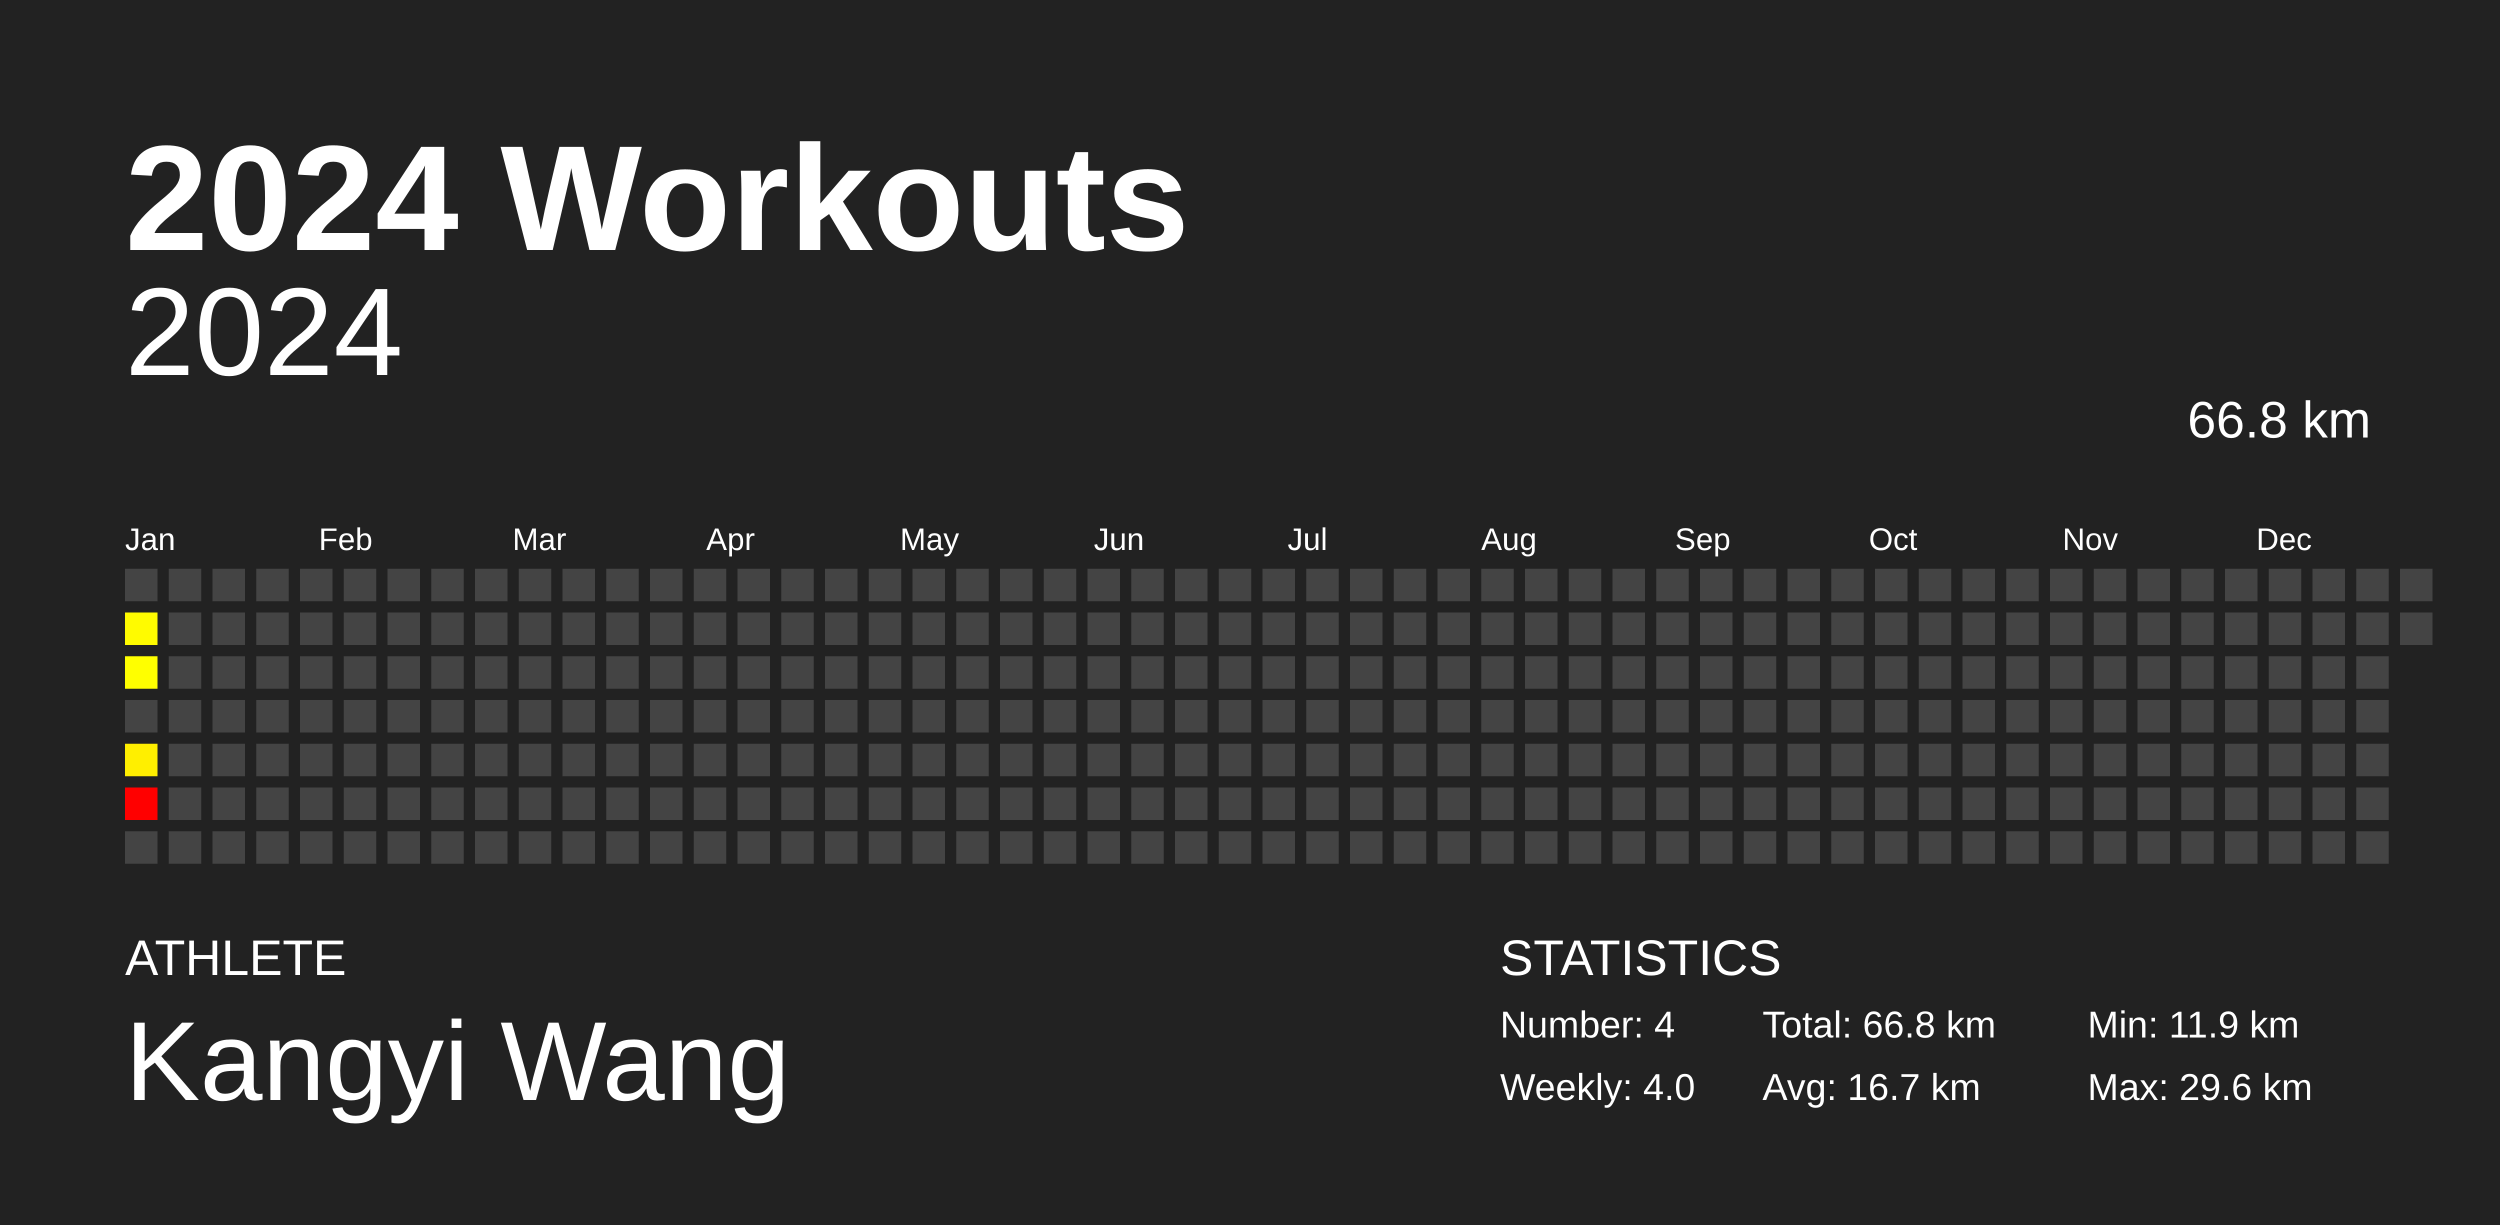
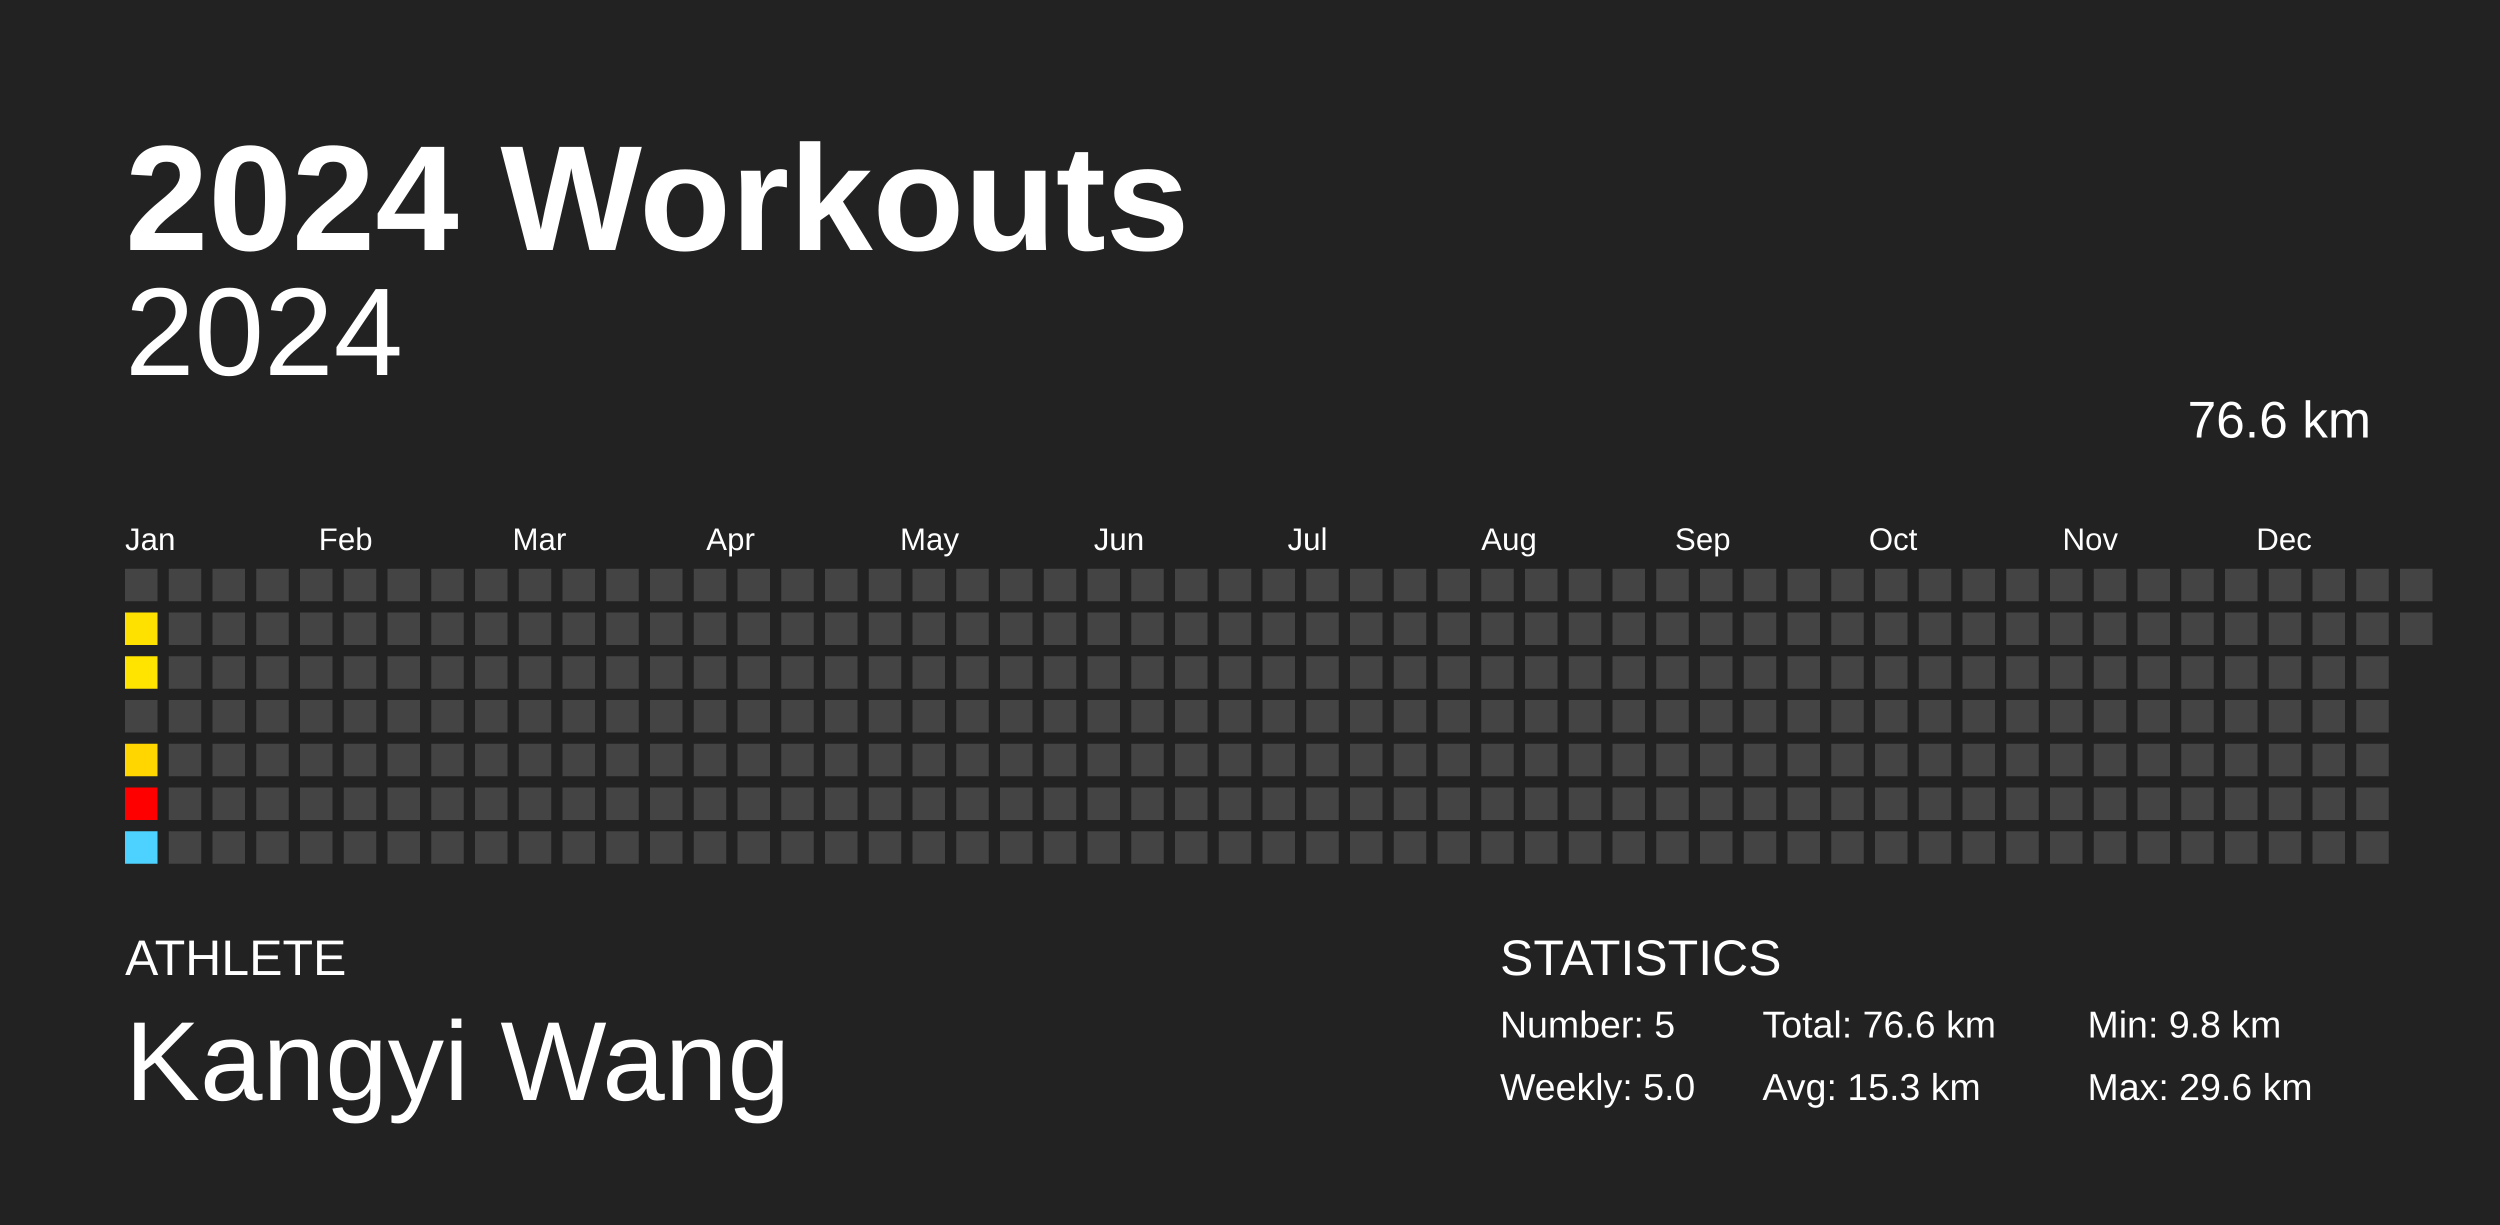
<svg xmlns="http://www.w3.org/2000/svg" baseProfile="full" height="98mm" version="1.1" viewBox="0,0,200,98" width="200mm">
  <defs />
  <rect fill="#222222" height="98" width="200" x="0" y="0" />
  <text fill="#FFFFFF" style="font-size:12px; font-family:Arial; font-weight:bold;" x="10" y="20">2024 Workouts</text>
  <text fill="#FFFFFF" style="font-size:4px; font-family:Arial" x="10" y="78">ATHLETE</text>
  <text fill="#FFFFFF" style="font-size:9px; font-family:Arial" x="10" y="88">Kangyi Wang</text>
  <text fill="#FFFFFF" style="font-size:4px; font-family:Arial" x="120" y="78">STATISTICS</text>
-   <text fill="#FFFFFF" style="font-size:3px; font-family:Arial" x="120" y="83">Number: 4</text>
-   <text fill="#FFFFFF" style="font-size:3px; font-family:Arial" x="120" y="88">Weekly: 4.0</text>
-   <text fill="#FFFFFF" style="font-size:3px; font-family:Arial" x="141" y="83">Total: 66.8 km</text>
-   <text fill="#FFFFFF" style="font-size:3px; font-family:Arial" x="141" y="88">Avg: 16.7 km</text>
-   <text fill="#FFFFFF" style="font-size:3px; font-family:Arial" x="167" y="83">Min: 11.9 km</text>
+   <text fill="#FFFFFF" style="font-size:3px; font-family:Arial" x="120" y="83">Number: 5</text>
+   <text fill="#FFFFFF" style="font-size:3px; font-family:Arial" x="120" y="88">Weekly: 5.0</text>
+   <text fill="#FFFFFF" style="font-size:3px; font-family:Arial" x="141" y="83">Total: 76.6 km</text>
+   <text fill="#FFFFFF" style="font-size:3px; font-family:Arial" x="141" y="88">Avg: 15.3 km</text>
+   <text fill="#FFFFFF" style="font-size:3px; font-family:Arial" x="167" y="83">Min: 9.8 km</text>
  <text fill="#FFFFFF" style="font-size:3px; font-family:Arial" x="167" y="88">Max: 29.6 km</text>
  <text alignment-baseline="hanging" fill="#FFFFFF" style="font-size:10.0px; font-family:Arial;" x="10" y="30">2024</text>
-   <text alignment-baseline="hanging" fill="#FFFFFF" style="font-size:4.125px; font-family:Arial;" x="175" y="35">66.8 km</text>
+   <text alignment-baseline="hanging" fill="#FFFFFF" style="font-size:4.125px; font-family:Arial;" x="175" y="35">76.6 km</text>
  <text fill="#FFFFFF" style="font-size:2.5px; font-family:Arial" x="10.0" y="44">Jan</text>
  <text fill="#FFFFFF" style="font-size:2.5px; font-family:Arial" x="25.5" y="44">Feb</text>
  <text fill="#FFFFFF" style="font-size:2.5px; font-family:Arial" x="41.0" y="44">Mar</text>
  <text fill="#FFFFFF" style="font-size:2.5px; font-family:Arial" x="56.5" y="44">Apr</text>
  <text fill="#FFFFFF" style="font-size:2.5px; font-family:Arial" x="72.0" y="44">May</text>
  <text fill="#FFFFFF" style="font-size:2.5px; font-family:Arial" x="87.5" y="44">Jun</text>
  <text fill="#FFFFFF" style="font-size:2.5px; font-family:Arial" x="103.0" y="44">Jul</text>
  <text fill="#FFFFFF" style="font-size:2.5px; font-family:Arial" x="118.5" y="44">Aug</text>
  <text fill="#FFFFFF" style="font-size:2.5px; font-family:Arial" x="134.0" y="44">Sep</text>
  <text fill="#FFFFFF" style="font-size:2.5px; font-family:Arial" x="149.5" y="44">Oct</text>
  <text fill="#FFFFFF" style="font-size:2.5px; font-family:Arial" x="165.0" y="44">Nov</text>
  <text fill="#FFFFFF" style="font-size:2.5px; font-family:Arial" x="180.5" y="44">Dec</text>
  <rect fill="#444444" height="2.6" width="2.6" x="10.0" y="45.5" />
-   <rect fill="#fffb00" height="2.6" width="2.6" x="10.0" y="49.0" />
-   <rect fill="#ffff00" height="2.6" width="2.6" x="10.0" y="52.5" />
+   <rect fill="#ffe100" height="2.6" width="2.6" x="10.0" y="49.0" />
+   <rect fill="#ffe400" height="2.6" width="2.6" x="10.0" y="52.5" />
  <rect fill="#444444" height="2.6" width="2.6" x="10.0" y="56.0" />
-   <rect fill="#ffef00" height="2.6" width="2.6" x="10.0" y="59.5" />
+   <rect fill="#ffd600" height="2.6" width="2.6" x="10.0" y="59.5" />
  <rect fill="red" height="2.6" width="2.6" x="10.0" y="63.0" />
-   <rect fill="#444444" height="2.6" width="2.6" x="10.0" y="66.5" />
+   <rect fill="#4dd2ff" height="2.6" width="2.6" x="10.0" y="66.5" />
  <rect fill="#444444" height="2.6" width="2.6" x="13.5" y="45.5" />
  <rect fill="#444444" height="2.6" width="2.6" x="13.5" y="49.0" />
  <rect fill="#444444" height="2.6" width="2.6" x="13.5" y="52.5" />
  <rect fill="#444444" height="2.6" width="2.6" x="13.5" y="56.0" />
  <rect fill="#444444" height="2.6" width="2.6" x="13.5" y="59.5" />
  <rect fill="#444444" height="2.6" width="2.6" x="13.5" y="63.0" />
  <rect fill="#444444" height="2.6" width="2.6" x="13.5" y="66.5" />
  <rect fill="#444444" height="2.6" width="2.6" x="17.0" y="45.5" />
  <rect fill="#444444" height="2.6" width="2.6" x="17.0" y="49.0" />
  <rect fill="#444444" height="2.6" width="2.6" x="17.0" y="52.5" />
  <rect fill="#444444" height="2.6" width="2.6" x="17.0" y="56.0" />
  <rect fill="#444444" height="2.6" width="2.6" x="17.0" y="59.5" />
  <rect fill="#444444" height="2.6" width="2.6" x="17.0" y="63.0" />
  <rect fill="#444444" height="2.6" width="2.6" x="17.0" y="66.5" />
  <rect fill="#444444" height="2.6" width="2.6" x="20.5" y="45.5" />
  <rect fill="#444444" height="2.6" width="2.6" x="20.5" y="49.0" />
  <rect fill="#444444" height="2.6" width="2.6" x="20.5" y="52.5" />
  <rect fill="#444444" height="2.6" width="2.6" x="20.5" y="56.0" />
  <rect fill="#444444" height="2.6" width="2.6" x="20.5" y="59.5" />
  <rect fill="#444444" height="2.6" width="2.6" x="20.5" y="63.0" />
  <rect fill="#444444" height="2.6" width="2.6" x="20.5" y="66.5" />
  <rect fill="#444444" height="2.6" width="2.6" x="24.0" y="45.5" />
  <rect fill="#444444" height="2.6" width="2.6" x="24.0" y="49.0" />
  <rect fill="#444444" height="2.6" width="2.6" x="24.0" y="52.5" />
  <rect fill="#444444" height="2.6" width="2.6" x="24.0" y="56.0" />
  <rect fill="#444444" height="2.6" width="2.6" x="24.0" y="59.5" />
  <rect fill="#444444" height="2.6" width="2.6" x="24.0" y="63.0" />
  <rect fill="#444444" height="2.6" width="2.6" x="24.0" y="66.5" />
  <rect fill="#444444" height="2.6" width="2.6" x="27.5" y="45.5" />
  <rect fill="#444444" height="2.6" width="2.6" x="27.5" y="49.0" />
  <rect fill="#444444" height="2.6" width="2.6" x="27.5" y="52.5" />
  <rect fill="#444444" height="2.6" width="2.6" x="27.5" y="56.0" />
  <rect fill="#444444" height="2.6" width="2.6" x="27.5" y="59.5" />
  <rect fill="#444444" height="2.6" width="2.6" x="27.5" y="63.0" />
  <rect fill="#444444" height="2.6" width="2.6" x="27.5" y="66.5" />
  <rect fill="#444444" height="2.6" width="2.6" x="31.0" y="45.5" />
  <rect fill="#444444" height="2.6" width="2.6" x="31.0" y="49.0" />
  <rect fill="#444444" height="2.6" width="2.6" x="31.0" y="52.5" />
  <rect fill="#444444" height="2.6" width="2.6" x="31.0" y="56.0" />
  <rect fill="#444444" height="2.6" width="2.6" x="31.0" y="59.5" />
  <rect fill="#444444" height="2.6" width="2.6" x="31.0" y="63.0" />
  <rect fill="#444444" height="2.6" width="2.6" x="31.0" y="66.5" />
  <rect fill="#444444" height="2.6" width="2.6" x="34.5" y="45.5" />
  <rect fill="#444444" height="2.6" width="2.6" x="34.5" y="49.0" />
  <rect fill="#444444" height="2.6" width="2.6" x="34.5" y="52.5" />
  <rect fill="#444444" height="2.6" width="2.6" x="34.5" y="56.0" />
  <rect fill="#444444" height="2.6" width="2.6" x="34.5" y="59.5" />
  <rect fill="#444444" height="2.6" width="2.6" x="34.5" y="63.0" />
  <rect fill="#444444" height="2.6" width="2.6" x="34.5" y="66.5" />
  <rect fill="#444444" height="2.6" width="2.6" x="38.0" y="45.5" />
  <rect fill="#444444" height="2.6" width="2.6" x="38.0" y="49.0" />
  <rect fill="#444444" height="2.6" width="2.6" x="38.0" y="52.5" />
  <rect fill="#444444" height="2.6" width="2.6" x="38.0" y="56.0" />
  <rect fill="#444444" height="2.6" width="2.6" x="38.0" y="59.5" />
  <rect fill="#444444" height="2.6" width="2.6" x="38.0" y="63.0" />
  <rect fill="#444444" height="2.6" width="2.6" x="38.0" y="66.5" />
  <rect fill="#444444" height="2.6" width="2.6" x="41.5" y="45.5" />
  <rect fill="#444444" height="2.6" width="2.6" x="41.5" y="49.0" />
  <rect fill="#444444" height="2.6" width="2.6" x="41.5" y="52.5" />
  <rect fill="#444444" height="2.6" width="2.6" x="41.5" y="56.0" />
  <rect fill="#444444" height="2.6" width="2.6" x="41.5" y="59.5" />
  <rect fill="#444444" height="2.6" width="2.6" x="41.5" y="63.0" />
  <rect fill="#444444" height="2.6" width="2.6" x="41.5" y="66.5" />
  <rect fill="#444444" height="2.6" width="2.6" x="45.0" y="45.5" />
  <rect fill="#444444" height="2.6" width="2.6" x="45.0" y="49.0" />
  <rect fill="#444444" height="2.6" width="2.6" x="45.0" y="52.5" />
  <rect fill="#444444" height="2.6" width="2.6" x="45.0" y="56.0" />
  <rect fill="#444444" height="2.6" width="2.6" x="45.0" y="59.5" />
  <rect fill="#444444" height="2.6" width="2.6" x="45.0" y="63.0" />
  <rect fill="#444444" height="2.6" width="2.6" x="45.0" y="66.5" />
  <rect fill="#444444" height="2.6" width="2.6" x="48.5" y="45.5" />
  <rect fill="#444444" height="2.6" width="2.6" x="48.5" y="49.0" />
  <rect fill="#444444" height="2.6" width="2.6" x="48.5" y="52.5" />
  <rect fill="#444444" height="2.6" width="2.6" x="48.5" y="56.0" />
  <rect fill="#444444" height="2.6" width="2.6" x="48.5" y="59.5" />
  <rect fill="#444444" height="2.6" width="2.6" x="48.5" y="63.0" />
  <rect fill="#444444" height="2.6" width="2.6" x="48.5" y="66.5" />
  <rect fill="#444444" height="2.6" width="2.6" x="52.0" y="45.5" />
  <rect fill="#444444" height="2.6" width="2.6" x="52.0" y="49.0" />
  <rect fill="#444444" height="2.6" width="2.6" x="52.0" y="52.5" />
  <rect fill="#444444" height="2.6" width="2.6" x="52.0" y="56.0" />
  <rect fill="#444444" height="2.6" width="2.6" x="52.0" y="59.5" />
  <rect fill="#444444" height="2.6" width="2.6" x="52.0" y="63.0" />
  <rect fill="#444444" height="2.6" width="2.6" x="52.0" y="66.5" />
  <rect fill="#444444" height="2.6" width="2.6" x="55.5" y="45.5" />
  <rect fill="#444444" height="2.6" width="2.6" x="55.5" y="49.0" />
  <rect fill="#444444" height="2.6" width="2.6" x="55.5" y="52.5" />
  <rect fill="#444444" height="2.6" width="2.6" x="55.5" y="56.0" />
  <rect fill="#444444" height="2.6" width="2.6" x="55.5" y="59.5" />
  <rect fill="#444444" height="2.6" width="2.6" x="55.5" y="63.0" />
  <rect fill="#444444" height="2.6" width="2.6" x="55.5" y="66.5" />
  <rect fill="#444444" height="2.6" width="2.6" x="59.0" y="45.5" />
  <rect fill="#444444" height="2.6" width="2.6" x="59.0" y="49.0" />
  <rect fill="#444444" height="2.6" width="2.6" x="59.0" y="52.5" />
  <rect fill="#444444" height="2.6" width="2.6" x="59.0" y="56.0" />
  <rect fill="#444444" height="2.6" width="2.6" x="59.0" y="59.5" />
  <rect fill="#444444" height="2.6" width="2.6" x="59.0" y="63.0" />
  <rect fill="#444444" height="2.6" width="2.6" x="59.0" y="66.5" />
  <rect fill="#444444" height="2.6" width="2.6" x="62.5" y="45.5" />
  <rect fill="#444444" height="2.6" width="2.6" x="62.5" y="49.0" />
  <rect fill="#444444" height="2.6" width="2.6" x="62.5" y="52.5" />
  <rect fill="#444444" height="2.6" width="2.6" x="62.5" y="56.0" />
  <rect fill="#444444" height="2.6" width="2.6" x="62.5" y="59.5" />
  <rect fill="#444444" height="2.6" width="2.6" x="62.5" y="63.0" />
  <rect fill="#444444" height="2.6" width="2.6" x="62.5" y="66.5" />
  <rect fill="#444444" height="2.6" width="2.6" x="66.0" y="45.5" />
  <rect fill="#444444" height="2.6" width="2.6" x="66.0" y="49.0" />
  <rect fill="#444444" height="2.6" width="2.6" x="66.0" y="52.5" />
  <rect fill="#444444" height="2.6" width="2.6" x="66.0" y="56.0" />
  <rect fill="#444444" height="2.6" width="2.6" x="66.0" y="59.5" />
  <rect fill="#444444" height="2.6" width="2.6" x="66.0" y="63.0" />
  <rect fill="#444444" height="2.6" width="2.6" x="66.0" y="66.5" />
  <rect fill="#444444" height="2.6" width="2.6" x="69.5" y="45.5" />
  <rect fill="#444444" height="2.6" width="2.6" x="69.5" y="49.0" />
  <rect fill="#444444" height="2.6" width="2.6" x="69.5" y="52.5" />
  <rect fill="#444444" height="2.6" width="2.6" x="69.5" y="56.0" />
  <rect fill="#444444" height="2.6" width="2.6" x="69.5" y="59.5" />
  <rect fill="#444444" height="2.6" width="2.6" x="69.5" y="63.0" />
  <rect fill="#444444" height="2.6" width="2.6" x="69.5" y="66.5" />
  <rect fill="#444444" height="2.6" width="2.6" x="73.0" y="45.5" />
  <rect fill="#444444" height="2.6" width="2.6" x="73.0" y="49.0" />
  <rect fill="#444444" height="2.6" width="2.6" x="73.0" y="52.5" />
  <rect fill="#444444" height="2.6" width="2.6" x="73.0" y="56.0" />
  <rect fill="#444444" height="2.6" width="2.6" x="73.0" y="59.5" />
  <rect fill="#444444" height="2.6" width="2.6" x="73.0" y="63.0" />
  <rect fill="#444444" height="2.6" width="2.6" x="73.0" y="66.5" />
  <rect fill="#444444" height="2.6" width="2.6" x="76.5" y="45.5" />
  <rect fill="#444444" height="2.6" width="2.6" x="76.5" y="49.0" />
  <rect fill="#444444" height="2.6" width="2.6" x="76.5" y="52.5" />
  <rect fill="#444444" height="2.6" width="2.6" x="76.5" y="56.0" />
  <rect fill="#444444" height="2.6" width="2.6" x="76.5" y="59.5" />
  <rect fill="#444444" height="2.6" width="2.6" x="76.5" y="63.0" />
  <rect fill="#444444" height="2.6" width="2.6" x="76.5" y="66.5" />
  <rect fill="#444444" height="2.6" width="2.6" x="80.0" y="45.5" />
  <rect fill="#444444" height="2.6" width="2.6" x="80.0" y="49.0" />
  <rect fill="#444444" height="2.6" width="2.6" x="80.0" y="52.5" />
  <rect fill="#444444" height="2.6" width="2.6" x="80.0" y="56.0" />
  <rect fill="#444444" height="2.6" width="2.6" x="80.0" y="59.5" />
  <rect fill="#444444" height="2.6" width="2.6" x="80.0" y="63.0" />
  <rect fill="#444444" height="2.6" width="2.6" x="80.0" y="66.5" />
  <rect fill="#444444" height="2.6" width="2.6" x="83.5" y="45.5" />
  <rect fill="#444444" height="2.6" width="2.6" x="83.5" y="49.0" />
  <rect fill="#444444" height="2.6" width="2.6" x="83.5" y="52.5" />
  <rect fill="#444444" height="2.6" width="2.6" x="83.5" y="56.0" />
  <rect fill="#444444" height="2.6" width="2.6" x="83.5" y="59.5" />
  <rect fill="#444444" height="2.6" width="2.6" x="83.5" y="63.0" />
  <rect fill="#444444" height="2.6" width="2.6" x="83.5" y="66.5" />
  <rect fill="#444444" height="2.6" width="2.6" x="87.0" y="45.5" />
  <rect fill="#444444" height="2.6" width="2.6" x="87.0" y="49.0" />
  <rect fill="#444444" height="2.6" width="2.6" x="87.0" y="52.5" />
  <rect fill="#444444" height="2.6" width="2.6" x="87.0" y="56.0" />
  <rect fill="#444444" height="2.6" width="2.6" x="87.0" y="59.5" />
  <rect fill="#444444" height="2.6" width="2.6" x="87.0" y="63.0" />
  <rect fill="#444444" height="2.6" width="2.6" x="87.0" y="66.5" />
  <rect fill="#444444" height="2.6" width="2.6" x="90.5" y="45.5" />
  <rect fill="#444444" height="2.6" width="2.6" x="90.5" y="49.0" />
  <rect fill="#444444" height="2.6" width="2.6" x="90.5" y="52.5" />
  <rect fill="#444444" height="2.6" width="2.6" x="90.5" y="56.0" />
  <rect fill="#444444" height="2.6" width="2.6" x="90.5" y="59.5" />
  <rect fill="#444444" height="2.6" width="2.6" x="90.5" y="63.0" />
  <rect fill="#444444" height="2.6" width="2.6" x="90.5" y="66.5" />
  <rect fill="#444444" height="2.6" width="2.6" x="94.0" y="45.5" />
  <rect fill="#444444" height="2.6" width="2.6" x="94.0" y="49.0" />
  <rect fill="#444444" height="2.6" width="2.6" x="94.0" y="52.5" />
  <rect fill="#444444" height="2.6" width="2.6" x="94.0" y="56.0" />
  <rect fill="#444444" height="2.6" width="2.6" x="94.0" y="59.5" />
  <rect fill="#444444" height="2.6" width="2.6" x="94.0" y="63.0" />
  <rect fill="#444444" height="2.6" width="2.6" x="94.0" y="66.5" />
  <rect fill="#444444" height="2.6" width="2.6" x="97.5" y="45.5" />
  <rect fill="#444444" height="2.6" width="2.6" x="97.5" y="49.0" />
  <rect fill="#444444" height="2.6" width="2.6" x="97.5" y="52.5" />
  <rect fill="#444444" height="2.6" width="2.6" x="97.5" y="56.0" />
  <rect fill="#444444" height="2.6" width="2.6" x="97.5" y="59.5" />
  <rect fill="#444444" height="2.6" width="2.6" x="97.5" y="63.0" />
  <rect fill="#444444" height="2.6" width="2.6" x="97.5" y="66.5" />
  <rect fill="#444444" height="2.6" width="2.6" x="101.0" y="45.5" />
  <rect fill="#444444" height="2.6" width="2.6" x="101.0" y="49.0" />
  <rect fill="#444444" height="2.6" width="2.6" x="101.0" y="52.5" />
  <rect fill="#444444" height="2.6" width="2.6" x="101.0" y="56.0" />
  <rect fill="#444444" height="2.6" width="2.6" x="101.0" y="59.5" />
  <rect fill="#444444" height="2.6" width="2.6" x="101.0" y="63.0" />
  <rect fill="#444444" height="2.6" width="2.6" x="101.0" y="66.5" />
  <rect fill="#444444" height="2.6" width="2.6" x="104.5" y="45.5" />
  <rect fill="#444444" height="2.6" width="2.6" x="104.5" y="49.0" />
  <rect fill="#444444" height="2.6" width="2.6" x="104.5" y="52.5" />
  <rect fill="#444444" height="2.6" width="2.6" x="104.5" y="56.0" />
  <rect fill="#444444" height="2.6" width="2.6" x="104.5" y="59.5" />
  <rect fill="#444444" height="2.6" width="2.6" x="104.5" y="63.0" />
  <rect fill="#444444" height="2.6" width="2.6" x="104.5" y="66.5" />
  <rect fill="#444444" height="2.6" width="2.6" x="108.0" y="45.5" />
  <rect fill="#444444" height="2.6" width="2.6" x="108.0" y="49.0" />
  <rect fill="#444444" height="2.6" width="2.6" x="108.0" y="52.5" />
  <rect fill="#444444" height="2.6" width="2.6" x="108.0" y="56.0" />
  <rect fill="#444444" height="2.6" width="2.6" x="108.0" y="59.5" />
  <rect fill="#444444" height="2.6" width="2.6" x="108.0" y="63.0" />
  <rect fill="#444444" height="2.6" width="2.6" x="108.0" y="66.5" />
  <rect fill="#444444" height="2.6" width="2.6" x="111.5" y="45.5" />
  <rect fill="#444444" height="2.6" width="2.6" x="111.5" y="49.0" />
  <rect fill="#444444" height="2.6" width="2.6" x="111.5" y="52.5" />
  <rect fill="#444444" height="2.6" width="2.6" x="111.5" y="56.0" />
  <rect fill="#444444" height="2.6" width="2.6" x="111.5" y="59.5" />
  <rect fill="#444444" height="2.6" width="2.6" x="111.5" y="63.0" />
  <rect fill="#444444" height="2.6" width="2.6" x="111.5" y="66.5" />
  <rect fill="#444444" height="2.6" width="2.6" x="115.0" y="45.5" />
  <rect fill="#444444" height="2.6" width="2.6" x="115.0" y="49.0" />
  <rect fill="#444444" height="2.6" width="2.6" x="115.0" y="52.5" />
  <rect fill="#444444" height="2.6" width="2.6" x="115.0" y="56.0" />
  <rect fill="#444444" height="2.6" width="2.6" x="115.0" y="59.5" />
  <rect fill="#444444" height="2.6" width="2.6" x="115.0" y="63.0" />
  <rect fill="#444444" height="2.6" width="2.6" x="115.0" y="66.5" />
  <rect fill="#444444" height="2.6" width="2.6" x="118.5" y="45.5" />
  <rect fill="#444444" height="2.6" width="2.6" x="118.5" y="49.0" />
  <rect fill="#444444" height="2.6" width="2.6" x="118.5" y="52.5" />
  <rect fill="#444444" height="2.6" width="2.6" x="118.5" y="56.0" />
  <rect fill="#444444" height="2.6" width="2.6" x="118.5" y="59.5" />
  <rect fill="#444444" height="2.6" width="2.6" x="118.5" y="63.0" />
  <rect fill="#444444" height="2.6" width="2.6" x="118.5" y="66.5" />
  <rect fill="#444444" height="2.6" width="2.6" x="122.0" y="45.5" />
  <rect fill="#444444" height="2.6" width="2.6" x="122.0" y="49.0" />
  <rect fill="#444444" height="2.6" width="2.6" x="122.0" y="52.5" />
  <rect fill="#444444" height="2.6" width="2.6" x="122.0" y="56.0" />
  <rect fill="#444444" height="2.6" width="2.6" x="122.0" y="59.5" />
  <rect fill="#444444" height="2.6" width="2.6" x="122.0" y="63.0" />
  <rect fill="#444444" height="2.6" width="2.6" x="122.0" y="66.5" />
  <rect fill="#444444" height="2.6" width="2.6" x="125.5" y="45.5" />
  <rect fill="#444444" height="2.6" width="2.6" x="125.5" y="49.0" />
  <rect fill="#444444" height="2.6" width="2.6" x="125.5" y="52.5" />
  <rect fill="#444444" height="2.6" width="2.6" x="125.5" y="56.0" />
  <rect fill="#444444" height="2.6" width="2.6" x="125.5" y="59.5" />
  <rect fill="#444444" height="2.6" width="2.6" x="125.5" y="63.0" />
  <rect fill="#444444" height="2.6" width="2.6" x="125.5" y="66.5" />
  <rect fill="#444444" height="2.6" width="2.6" x="129.0" y="45.5" />
  <rect fill="#444444" height="2.6" width="2.6" x="129.0" y="49.0" />
  <rect fill="#444444" height="2.6" width="2.6" x="129.0" y="52.5" />
  <rect fill="#444444" height="2.6" width="2.6" x="129.0" y="56.0" />
  <rect fill="#444444" height="2.6" width="2.6" x="129.0" y="59.5" />
  <rect fill="#444444" height="2.6" width="2.6" x="129.0" y="63.0" />
  <rect fill="#444444" height="2.6" width="2.6" x="129.0" y="66.5" />
  <rect fill="#444444" height="2.6" width="2.6" x="132.5" y="45.5" />
  <rect fill="#444444" height="2.6" width="2.6" x="132.5" y="49.0" />
  <rect fill="#444444" height="2.6" width="2.6" x="132.5" y="52.5" />
  <rect fill="#444444" height="2.6" width="2.6" x="132.5" y="56.0" />
  <rect fill="#444444" height="2.6" width="2.6" x="132.5" y="59.5" />
  <rect fill="#444444" height="2.6" width="2.6" x="132.5" y="63.0" />
  <rect fill="#444444" height="2.6" width="2.6" x="132.5" y="66.5" />
  <rect fill="#444444" height="2.6" width="2.6" x="136.0" y="45.5" />
  <rect fill="#444444" height="2.6" width="2.6" x="136.0" y="49.0" />
  <rect fill="#444444" height="2.6" width="2.6" x="136.0" y="52.5" />
  <rect fill="#444444" height="2.6" width="2.6" x="136.0" y="56.0" />
  <rect fill="#444444" height="2.6" width="2.6" x="136.0" y="59.5" />
  <rect fill="#444444" height="2.6" width="2.6" x="136.0" y="63.0" />
  <rect fill="#444444" height="2.6" width="2.6" x="136.0" y="66.5" />
  <rect fill="#444444" height="2.6" width="2.6" x="139.5" y="45.5" />
  <rect fill="#444444" height="2.6" width="2.6" x="139.5" y="49.0" />
  <rect fill="#444444" height="2.6" width="2.6" x="139.5" y="52.5" />
  <rect fill="#444444" height="2.6" width="2.6" x="139.5" y="56.0" />
  <rect fill="#444444" height="2.6" width="2.6" x="139.5" y="59.5" />
  <rect fill="#444444" height="2.6" width="2.6" x="139.5" y="63.0" />
  <rect fill="#444444" height="2.6" width="2.6" x="139.5" y="66.5" />
  <rect fill="#444444" height="2.6" width="2.6" x="143.0" y="45.5" />
  <rect fill="#444444" height="2.6" width="2.6" x="143.0" y="49.0" />
  <rect fill="#444444" height="2.6" width="2.6" x="143.0" y="52.5" />
  <rect fill="#444444" height="2.6" width="2.6" x="143.0" y="56.0" />
  <rect fill="#444444" height="2.6" width="2.6" x="143.0" y="59.5" />
  <rect fill="#444444" height="2.6" width="2.6" x="143.0" y="63.0" />
  <rect fill="#444444" height="2.6" width="2.6" x="143.0" y="66.5" />
  <rect fill="#444444" height="2.6" width="2.6" x="146.5" y="45.5" />
  <rect fill="#444444" height="2.6" width="2.6" x="146.5" y="49.0" />
  <rect fill="#444444" height="2.6" width="2.6" x="146.5" y="52.5" />
  <rect fill="#444444" height="2.6" width="2.6" x="146.5" y="56.0" />
  <rect fill="#444444" height="2.6" width="2.6" x="146.5" y="59.5" />
  <rect fill="#444444" height="2.6" width="2.6" x="146.5" y="63.0" />
  <rect fill="#444444" height="2.6" width="2.6" x="146.5" y="66.5" />
  <rect fill="#444444" height="2.6" width="2.6" x="150.0" y="45.5" />
  <rect fill="#444444" height="2.6" width="2.6" x="150.0" y="49.0" />
  <rect fill="#444444" height="2.6" width="2.6" x="150.0" y="52.5" />
  <rect fill="#444444" height="2.6" width="2.6" x="150.0" y="56.0" />
  <rect fill="#444444" height="2.6" width="2.6" x="150.0" y="59.5" />
  <rect fill="#444444" height="2.6" width="2.6" x="150.0" y="63.0" />
  <rect fill="#444444" height="2.6" width="2.6" x="150.0" y="66.5" />
  <rect fill="#444444" height="2.6" width="2.6" x="153.5" y="45.5" />
  <rect fill="#444444" height="2.6" width="2.6" x="153.5" y="49.0" />
  <rect fill="#444444" height="2.6" width="2.6" x="153.5" y="52.5" />
  <rect fill="#444444" height="2.6" width="2.6" x="153.5" y="56.0" />
  <rect fill="#444444" height="2.6" width="2.6" x="153.5" y="59.5" />
  <rect fill="#444444" height="2.6" width="2.6" x="153.5" y="63.0" />
  <rect fill="#444444" height="2.6" width="2.6" x="153.5" y="66.5" />
  <rect fill="#444444" height="2.6" width="2.6" x="157.0" y="45.5" />
  <rect fill="#444444" height="2.6" width="2.6" x="157.0" y="49.0" />
  <rect fill="#444444" height="2.6" width="2.6" x="157.0" y="52.5" />
  <rect fill="#444444" height="2.6" width="2.6" x="157.0" y="56.0" />
  <rect fill="#444444" height="2.6" width="2.6" x="157.0" y="59.5" />
  <rect fill="#444444" height="2.6" width="2.6" x="157.0" y="63.0" />
  <rect fill="#444444" height="2.6" width="2.6" x="157.0" y="66.5" />
  <rect fill="#444444" height="2.6" width="2.6" x="160.5" y="45.5" />
  <rect fill="#444444" height="2.6" width="2.6" x="160.5" y="49.0" />
  <rect fill="#444444" height="2.6" width="2.6" x="160.5" y="52.5" />
  <rect fill="#444444" height="2.6" width="2.6" x="160.5" y="56.0" />
  <rect fill="#444444" height="2.6" width="2.6" x="160.5" y="59.5" />
  <rect fill="#444444" height="2.6" width="2.6" x="160.5" y="63.0" />
  <rect fill="#444444" height="2.6" width="2.6" x="160.5" y="66.5" />
  <rect fill="#444444" height="2.6" width="2.6" x="164.0" y="45.5" />
  <rect fill="#444444" height="2.6" width="2.6" x="164.0" y="49.0" />
  <rect fill="#444444" height="2.6" width="2.6" x="164.0" y="52.5" />
  <rect fill="#444444" height="2.6" width="2.6" x="164.0" y="56.0" />
  <rect fill="#444444" height="2.6" width="2.6" x="164.0" y="59.5" />
  <rect fill="#444444" height="2.6" width="2.6" x="164.0" y="63.0" />
  <rect fill="#444444" height="2.6" width="2.6" x="164.0" y="66.5" />
  <rect fill="#444444" height="2.6" width="2.6" x="167.5" y="45.5" />
  <rect fill="#444444" height="2.6" width="2.6" x="167.5" y="49.0" />
  <rect fill="#444444" height="2.6" width="2.6" x="167.5" y="52.5" />
  <rect fill="#444444" height="2.6" width="2.6" x="167.5" y="56.0" />
  <rect fill="#444444" height="2.6" width="2.6" x="167.5" y="59.5" />
  <rect fill="#444444" height="2.6" width="2.6" x="167.5" y="63.0" />
  <rect fill="#444444" height="2.6" width="2.6" x="167.5" y="66.5" />
  <rect fill="#444444" height="2.6" width="2.6" x="171.0" y="45.5" />
  <rect fill="#444444" height="2.6" width="2.6" x="171.0" y="49.0" />
  <rect fill="#444444" height="2.6" width="2.6" x="171.0" y="52.5" />
  <rect fill="#444444" height="2.6" width="2.6" x="171.0" y="56.0" />
  <rect fill="#444444" height="2.6" width="2.6" x="171.0" y="59.5" />
  <rect fill="#444444" height="2.6" width="2.6" x="171.0" y="63.0" />
  <rect fill="#444444" height="2.6" width="2.6" x="171.0" y="66.5" />
  <rect fill="#444444" height="2.6" width="2.6" x="174.5" y="45.5" />
  <rect fill="#444444" height="2.6" width="2.6" x="174.5" y="49.0" />
  <rect fill="#444444" height="2.6" width="2.6" x="174.5" y="52.5" />
  <rect fill="#444444" height="2.6" width="2.6" x="174.5" y="56.0" />
  <rect fill="#444444" height="2.6" width="2.6" x="174.5" y="59.5" />
  <rect fill="#444444" height="2.6" width="2.6" x="174.5" y="63.0" />
  <rect fill="#444444" height="2.6" width="2.6" x="174.5" y="66.5" />
  <rect fill="#444444" height="2.6" width="2.6" x="178.0" y="45.5" />
  <rect fill="#444444" height="2.6" width="2.6" x="178.0" y="49.0" />
  <rect fill="#444444" height="2.6" width="2.6" x="178.0" y="52.5" />
  <rect fill="#444444" height="2.6" width="2.6" x="178.0" y="56.0" />
  <rect fill="#444444" height="2.6" width="2.6" x="178.0" y="59.5" />
  <rect fill="#444444" height="2.6" width="2.6" x="178.0" y="63.0" />
  <rect fill="#444444" height="2.6" width="2.6" x="178.0" y="66.5" />
  <rect fill="#444444" height="2.6" width="2.6" x="181.5" y="45.5" />
  <rect fill="#444444" height="2.6" width="2.6" x="181.5" y="49.0" />
  <rect fill="#444444" height="2.6" width="2.6" x="181.5" y="52.5" />
  <rect fill="#444444" height="2.6" width="2.6" x="181.5" y="56.0" />
  <rect fill="#444444" height="2.6" width="2.6" x="181.5" y="59.5" />
  <rect fill="#444444" height="2.6" width="2.6" x="181.5" y="63.0" />
  <rect fill="#444444" height="2.6" width="2.6" x="181.5" y="66.5" />
  <rect fill="#444444" height="2.6" width="2.6" x="185.0" y="45.5" />
  <rect fill="#444444" height="2.6" width="2.6" x="185.0" y="49.0" />
  <rect fill="#444444" height="2.6" width="2.6" x="185.0" y="52.5" />
  <rect fill="#444444" height="2.6" width="2.6" x="185.0" y="56.0" />
  <rect fill="#444444" height="2.6" width="2.6" x="185.0" y="59.5" />
  <rect fill="#444444" height="2.6" width="2.6" x="185.0" y="63.0" />
  <rect fill="#444444" height="2.6" width="2.6" x="185.0" y="66.5" />
  <rect fill="#444444" height="2.6" width="2.6" x="188.5" y="45.5" />
  <rect fill="#444444" height="2.6" width="2.6" x="188.5" y="49.0" />
  <rect fill="#444444" height="2.6" width="2.6" x="188.5" y="52.5" />
  <rect fill="#444444" height="2.6" width="2.6" x="188.5" y="56.0" />
  <rect fill="#444444" height="2.6" width="2.6" x="188.5" y="59.5" />
  <rect fill="#444444" height="2.6" width="2.6" x="188.5" y="63.0" />
  <rect fill="#444444" height="2.6" width="2.6" x="188.5" y="66.5" />
  <rect fill="#444444" height="2.6" width="2.6" x="192.0" y="45.5" />
  <rect fill="#444444" height="2.6" width="2.6" x="192.0" y="49.0" />
</svg>
